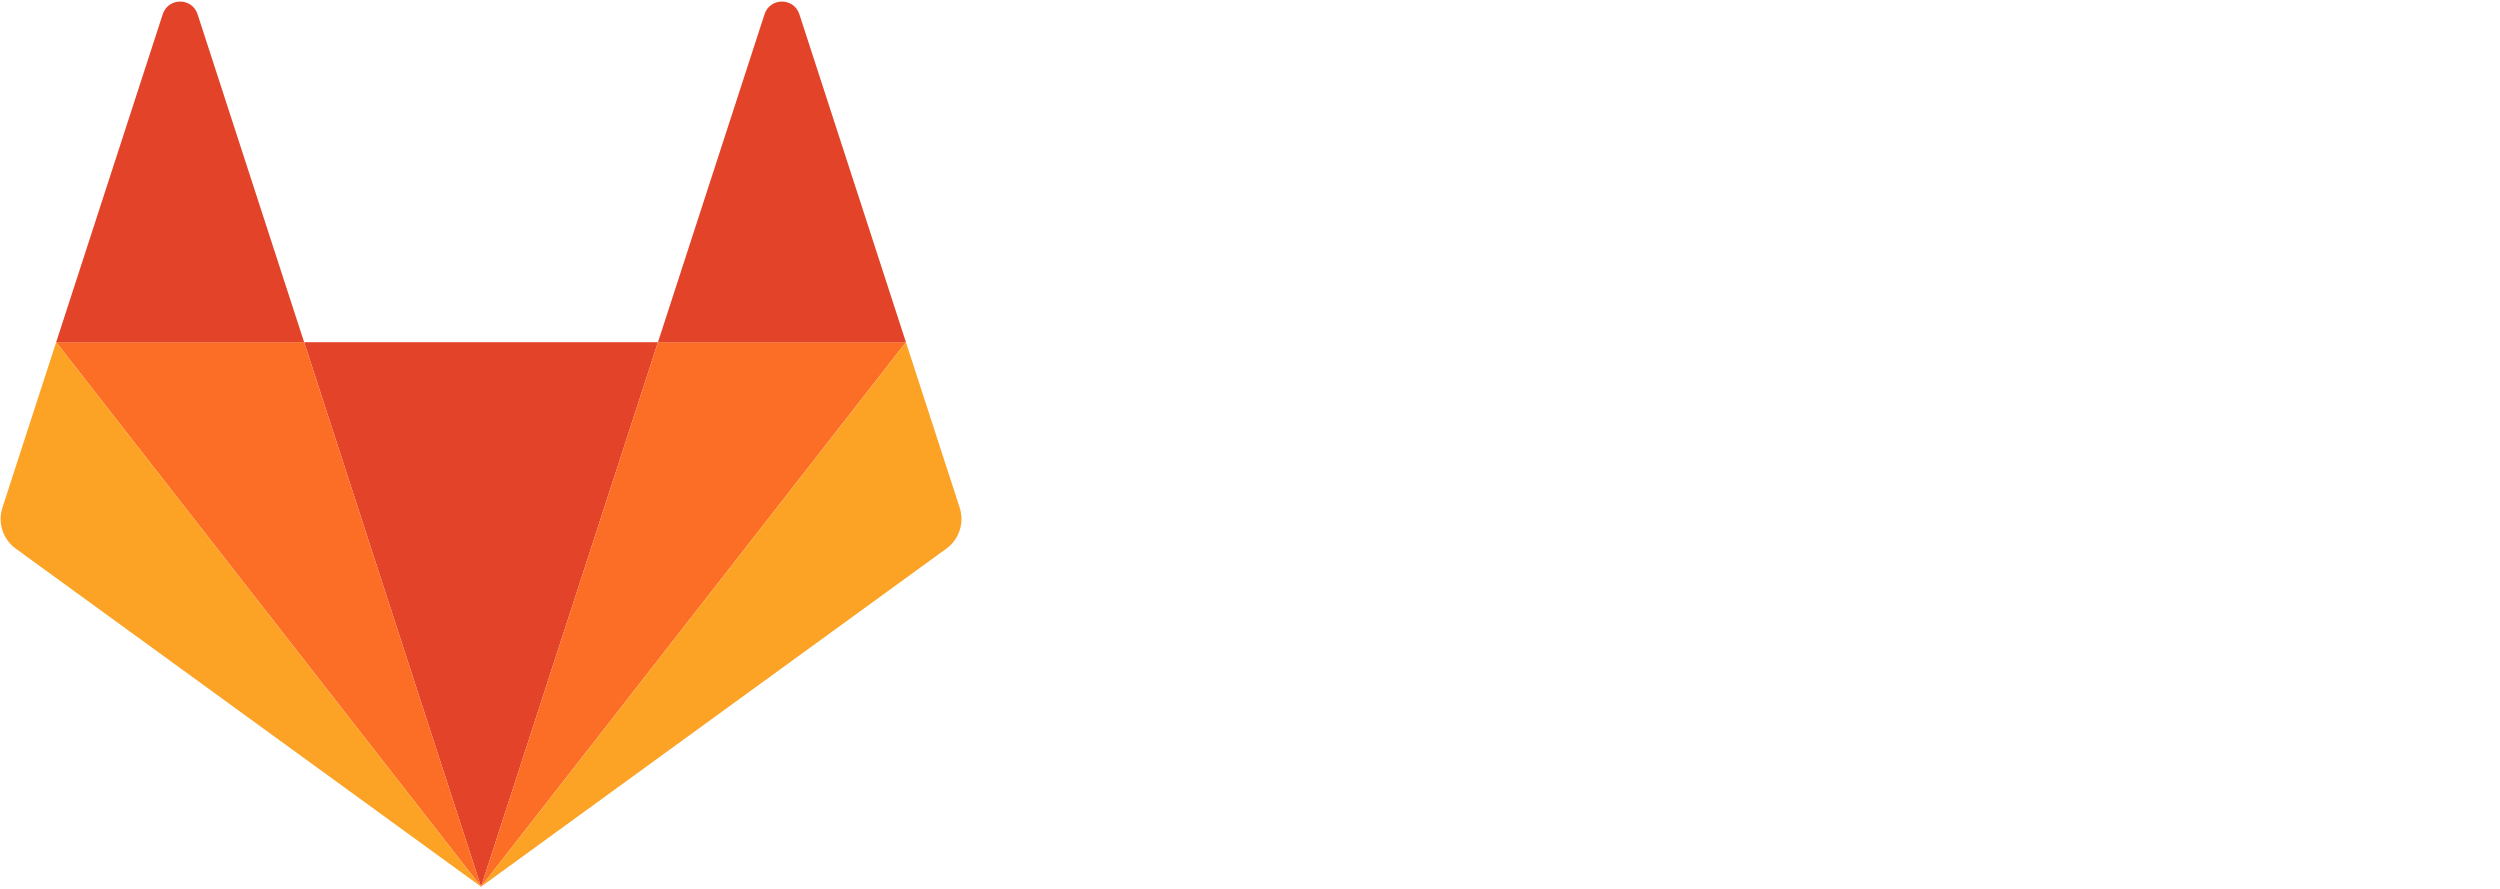
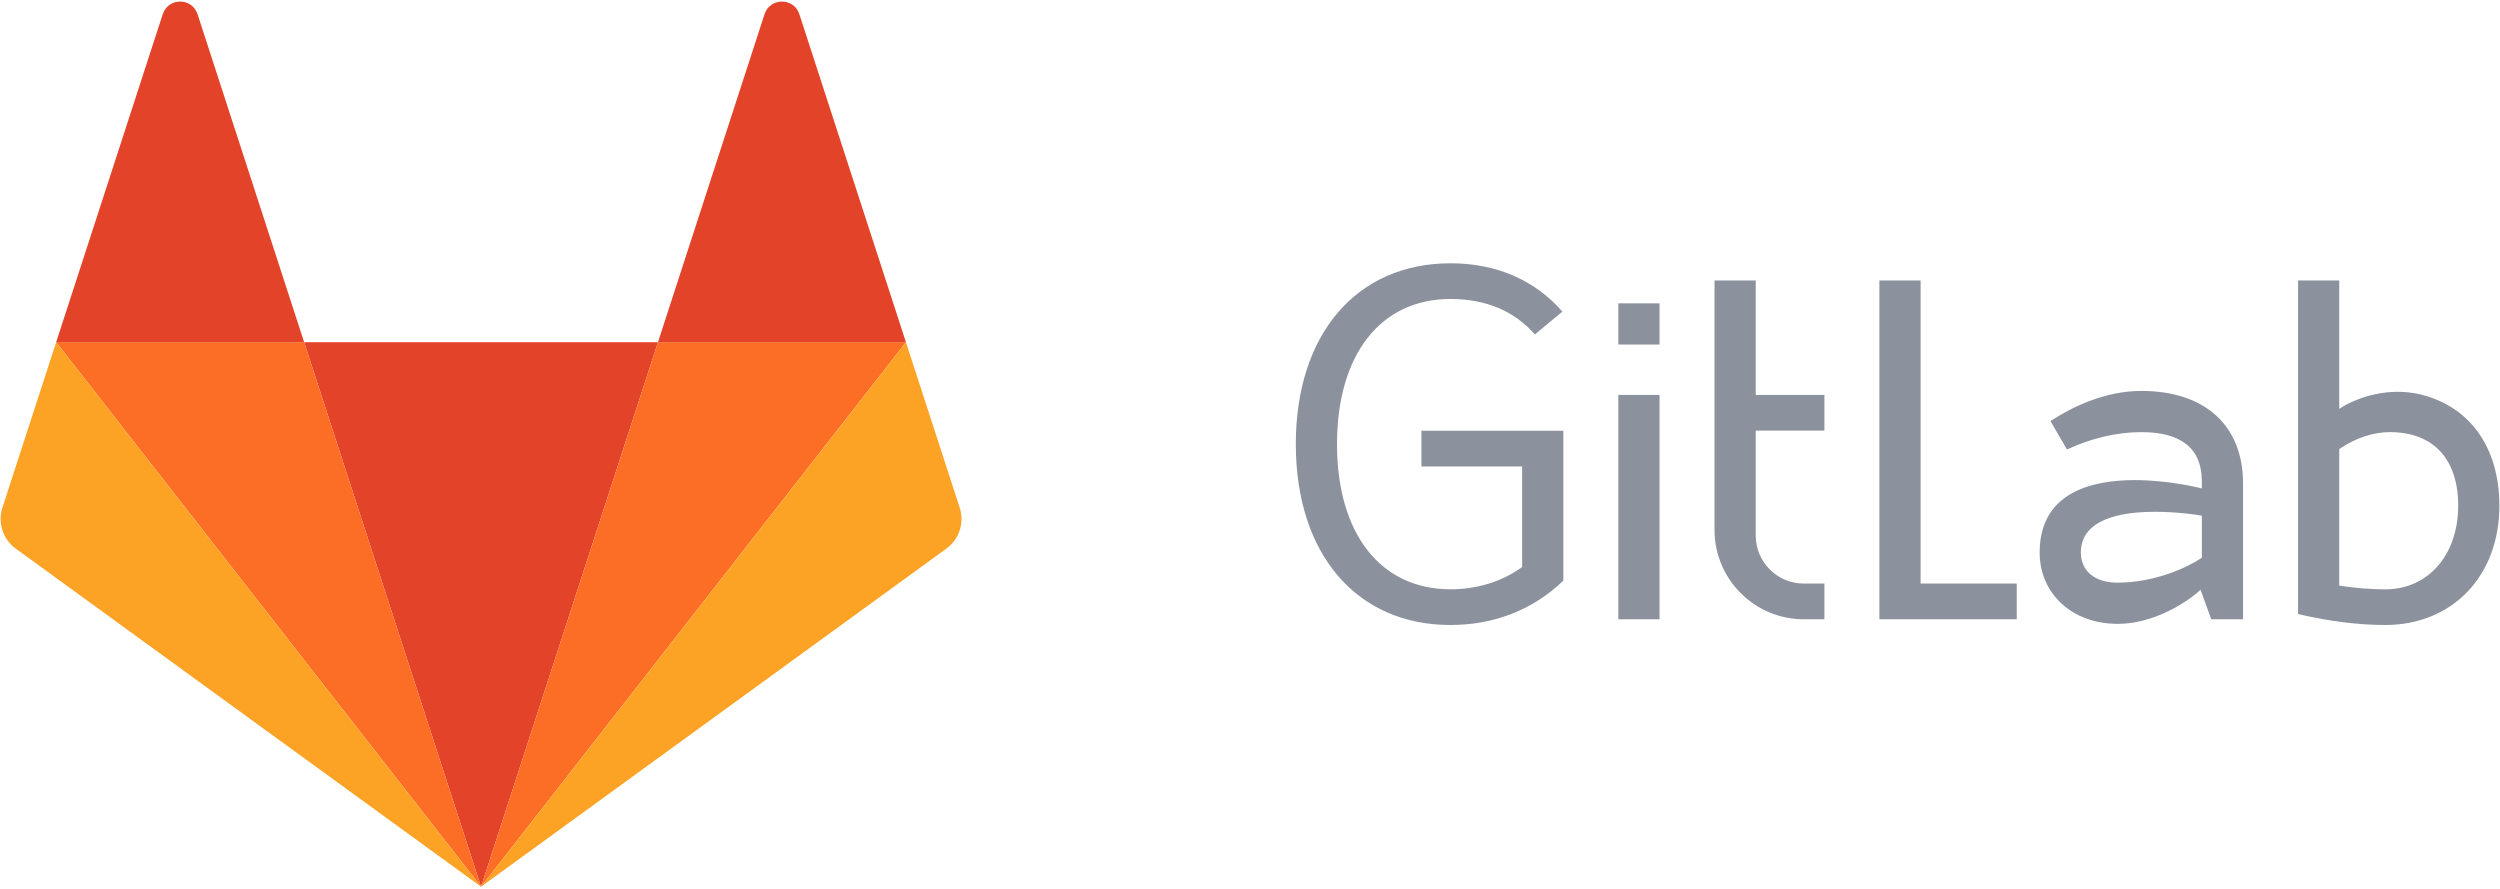
- <svg xmlns="http://www.w3.org/2000/svg" version="1.1" id="Calque_1" x="0px" y="0px" width="546px" height="194px" viewBox="0 0 546 194" enable-background="new 0 0 546 194" xml:space="preserve">
-   <g id="Page-1">
-     <g id="Fill-1-_x2B_-Group-24">
+ <svg xmlns="http://www.w3.org/2000/svg" width="546px" height="194px" viewBox="0 0 546 194" version="1.1">
+   <defs />
+   <g id="Page-1" stroke="none" stroke-width="1" fill="none" fill-rule="evenodd">
+     <g id="Fill-1-+-Group-24">
      <g id="Group-24">
+         <path d="M316.791,65.3 C301.502,65.3 292.005,77.446 292.005,97 C292.005,116.554 301.502,128.7 316.791,128.7 C322.535,128.7 327.872,127.071 332.223,123.988 L332.434,123.839 L332.434,101.871 L310.434,101.871 L310.434,94.071 L341.434,94.071 L341.434,126.806 C334.871,133.15 326.355,136.5 316.791,136.5 C296.267,136.5 283.005,120.995 283.005,97 C283.005,73.005 296.267,57.5 316.791,57.5 C326.783,57.5 335.218,61.148 341.221,68.056 L335.225,73.038 C330.699,67.904 324.499,65.3 316.791,65.3 L316.791,65.3 Z M489.884,135.25 L482.936,135.25 L480.602,128.802 L480.049,129.299 C479.972,129.368 472.22,136.25 462.461,136.25 C452.61,136.25 445.461,129.696 445.461,120.667 C445.461,107.595 456.745,104.851 466.21,104.851 C473.584,104.851 480.189,106.511 480.255,106.528 L480.878,106.687 L480.878,105.101 C480.878,97.986 476.436,94.378 467.673,94.378 C462.365,94.378 456.756,95.689 451.424,98.17 L447.821,91.958 C452.527,88.896 459.673,85.378 467.673,85.378 C481.581,85.378 489.884,92.934 489.884,105.589 L489.884,135.25 Z M470.689,111.777 C460.072,111.777 454.461,114.851 454.461,120.667 C454.461,124.728 457.526,127.25 462.461,127.25 C470.591,127.25 477.728,123.918 480.663,121.948 L480.884,121.8 L480.884,112.62 L480.468,112.549 C480.423,112.541 475.877,111.777 470.689,111.777 L470.689,111.777 Z M440.458,127.45 L440.458,135.25 L410.461,135.25 L410.461,61.25 L419.461,61.25 L419.461,127.45 L440.458,127.45 Z M520.942,136.5 C515.097,136.5 508.689,135.696 501.893,134.109 L501.893,61.25 L510.893,61.25 L510.893,89.313 L511.666,88.811 C511.715,88.779 516.735,85.571 523.654,85.571 C525.034,85.571 526.415,85.7 527.749,85.952 C539.094,88.276 545.867,97.43 545.867,110.439 C545.867,125.783 535.618,136.5 520.942,136.5 L520.942,136.5 Z M521.943,94.378 C518.364,94.378 514.62,95.603 511.117,97.919 L510.893,98.068 L510.893,127.902 L511.32,127.965 C514.699,128.46 517.936,128.712 520.942,128.712 C530.318,128.712 536.867,121.197 536.867,110.439 C536.867,100.232 531.427,94.378 521.943,94.378 L521.943,94.378 Z M398.452,86.25 L398.452,94.05 L383.452,94.05 L383.452,116.95 C383.452,119.755 384.544,122.392 386.528,124.374 C388.51,126.358 391.147,127.45 393.952,127.45 L398.452,127.45 L398.452,135.25 L393.952,135.25 C383.2,135.25 374.452,126.502 374.452,115.75 L374.452,61.25 L383.452,61.25 L383.452,86.25 L398.452,86.25 Z M353.443,66.25 L362.443,66.25 L362.443,75.25 L353.443,75.25 L353.443,66.25 Z M353.443,86.25 L362.443,86.25 L362.443,135.25 L353.443,135.25 L353.443,86.25 Z" id="Fill-2" fill="#8C929D" />
        <g id="Group">
-           <path id="Fill-4" fill="#E24329" d="M105.062,193.655L105.062,193.655l38.64-118.921h-77.28L105.062,193.655L105.062,193.655z" />
-           <path id="Fill-6" fill="#E24329" d="M0,0" />
-           <path id="Fill-8" fill="#FC6D26" d="M105.062,193.654L66.421,74.734H12.269L105.062,193.654z" />
-           <path id="Fill-10" fill="#FC6D26" d="M0,0" />
-           <path id="Fill-12" fill="#FCA326" d="M12.269,74.734L12.269,74.734L0.527,110.873c-1.071,3.296,0.102,6.907,2.906,8.943      l101.629,73.839L12.269,74.734z" />
-           <path id="Fill-14" fill="#FCA326" d="M0,0" />
-           <path id="Fill-16" fill="#E24329" d="M12.269,74.734h54.152L43.149,3.109c-1.197-3.686-6.411-3.685-7.608,0L12.269,74.734z" />
-           <path id="Fill-18" fill="#FC6D26" d="M105.062,193.654l38.64-118.92h54.153L105.062,193.654z" />
-           <path id="Fill-20" fill="#FCA326" d="M197.855,74.734L197.855,74.734l11.741,36.139c1.071,3.296-0.102,6.907-2.905,8.943      l-101.629,73.839L197.855,74.734z" />
-           <path id="Fill-22" fill="#E24329" d="M197.855,74.734h-54.153l23.273-71.625c1.196-3.686,6.41-3.685,7.607,0L197.855,74.734z" />
+           <path d="M105.061,193.655 L105.061,193.655 L143.701,74.734 L66.421,74.734 L105.061,193.655 L105.061,193.655 Z" id="Fill-4" fill="#E24329" />
+           <path id="Fill-6" fill="#FC6D26" />
+           <path d="M105.061,193.655 L66.421,74.734 L12.268,74.734 L105.061,193.655 Z" id="Fill-8" fill="#FC6D26" />
+           <path id="Fill-10" fill="#FC6D26" />
+           <path d="M12.268,74.734 L12.268,74.734 L0.526,110.873 C-0.544,114.169 0.628,117.78 3.433,119.817 L105.061,193.655 L12.268,74.734 Z" id="Fill-12" fill="#FCA326" />
+           <path id="Fill-14" fill="#FC6D26" />
+           <path d="M12.268,74.734 L66.421,74.734 L43.148,3.109 C41.952,-0.577 36.737,-0.576 35.541,3.109 L12.268,74.734 Z" id="Fill-16" fill="#E24329" />
+           <path d="M105.061,193.655 L143.701,74.734 L197.854,74.734 L105.061,193.655 Z" id="Fill-18" fill="#FC6D26" />
+           <path d="M197.854,74.734 L197.854,74.734 L209.596,110.873 C210.667,114.169 209.494,117.78 206.69,119.817 L105.061,193.655 L197.854,74.734 Z" id="Fill-20" fill="#FCA326" />
+           <path d="M197.854,74.734 L143.701,74.734 L166.974,3.109 C168.171,-0.577 173.385,-0.576 174.582,3.109 L197.854,74.734 Z" id="Fill-22" fill="#E24329" />
        </g>
      </g>
    </g>
  </g>
</svg>
